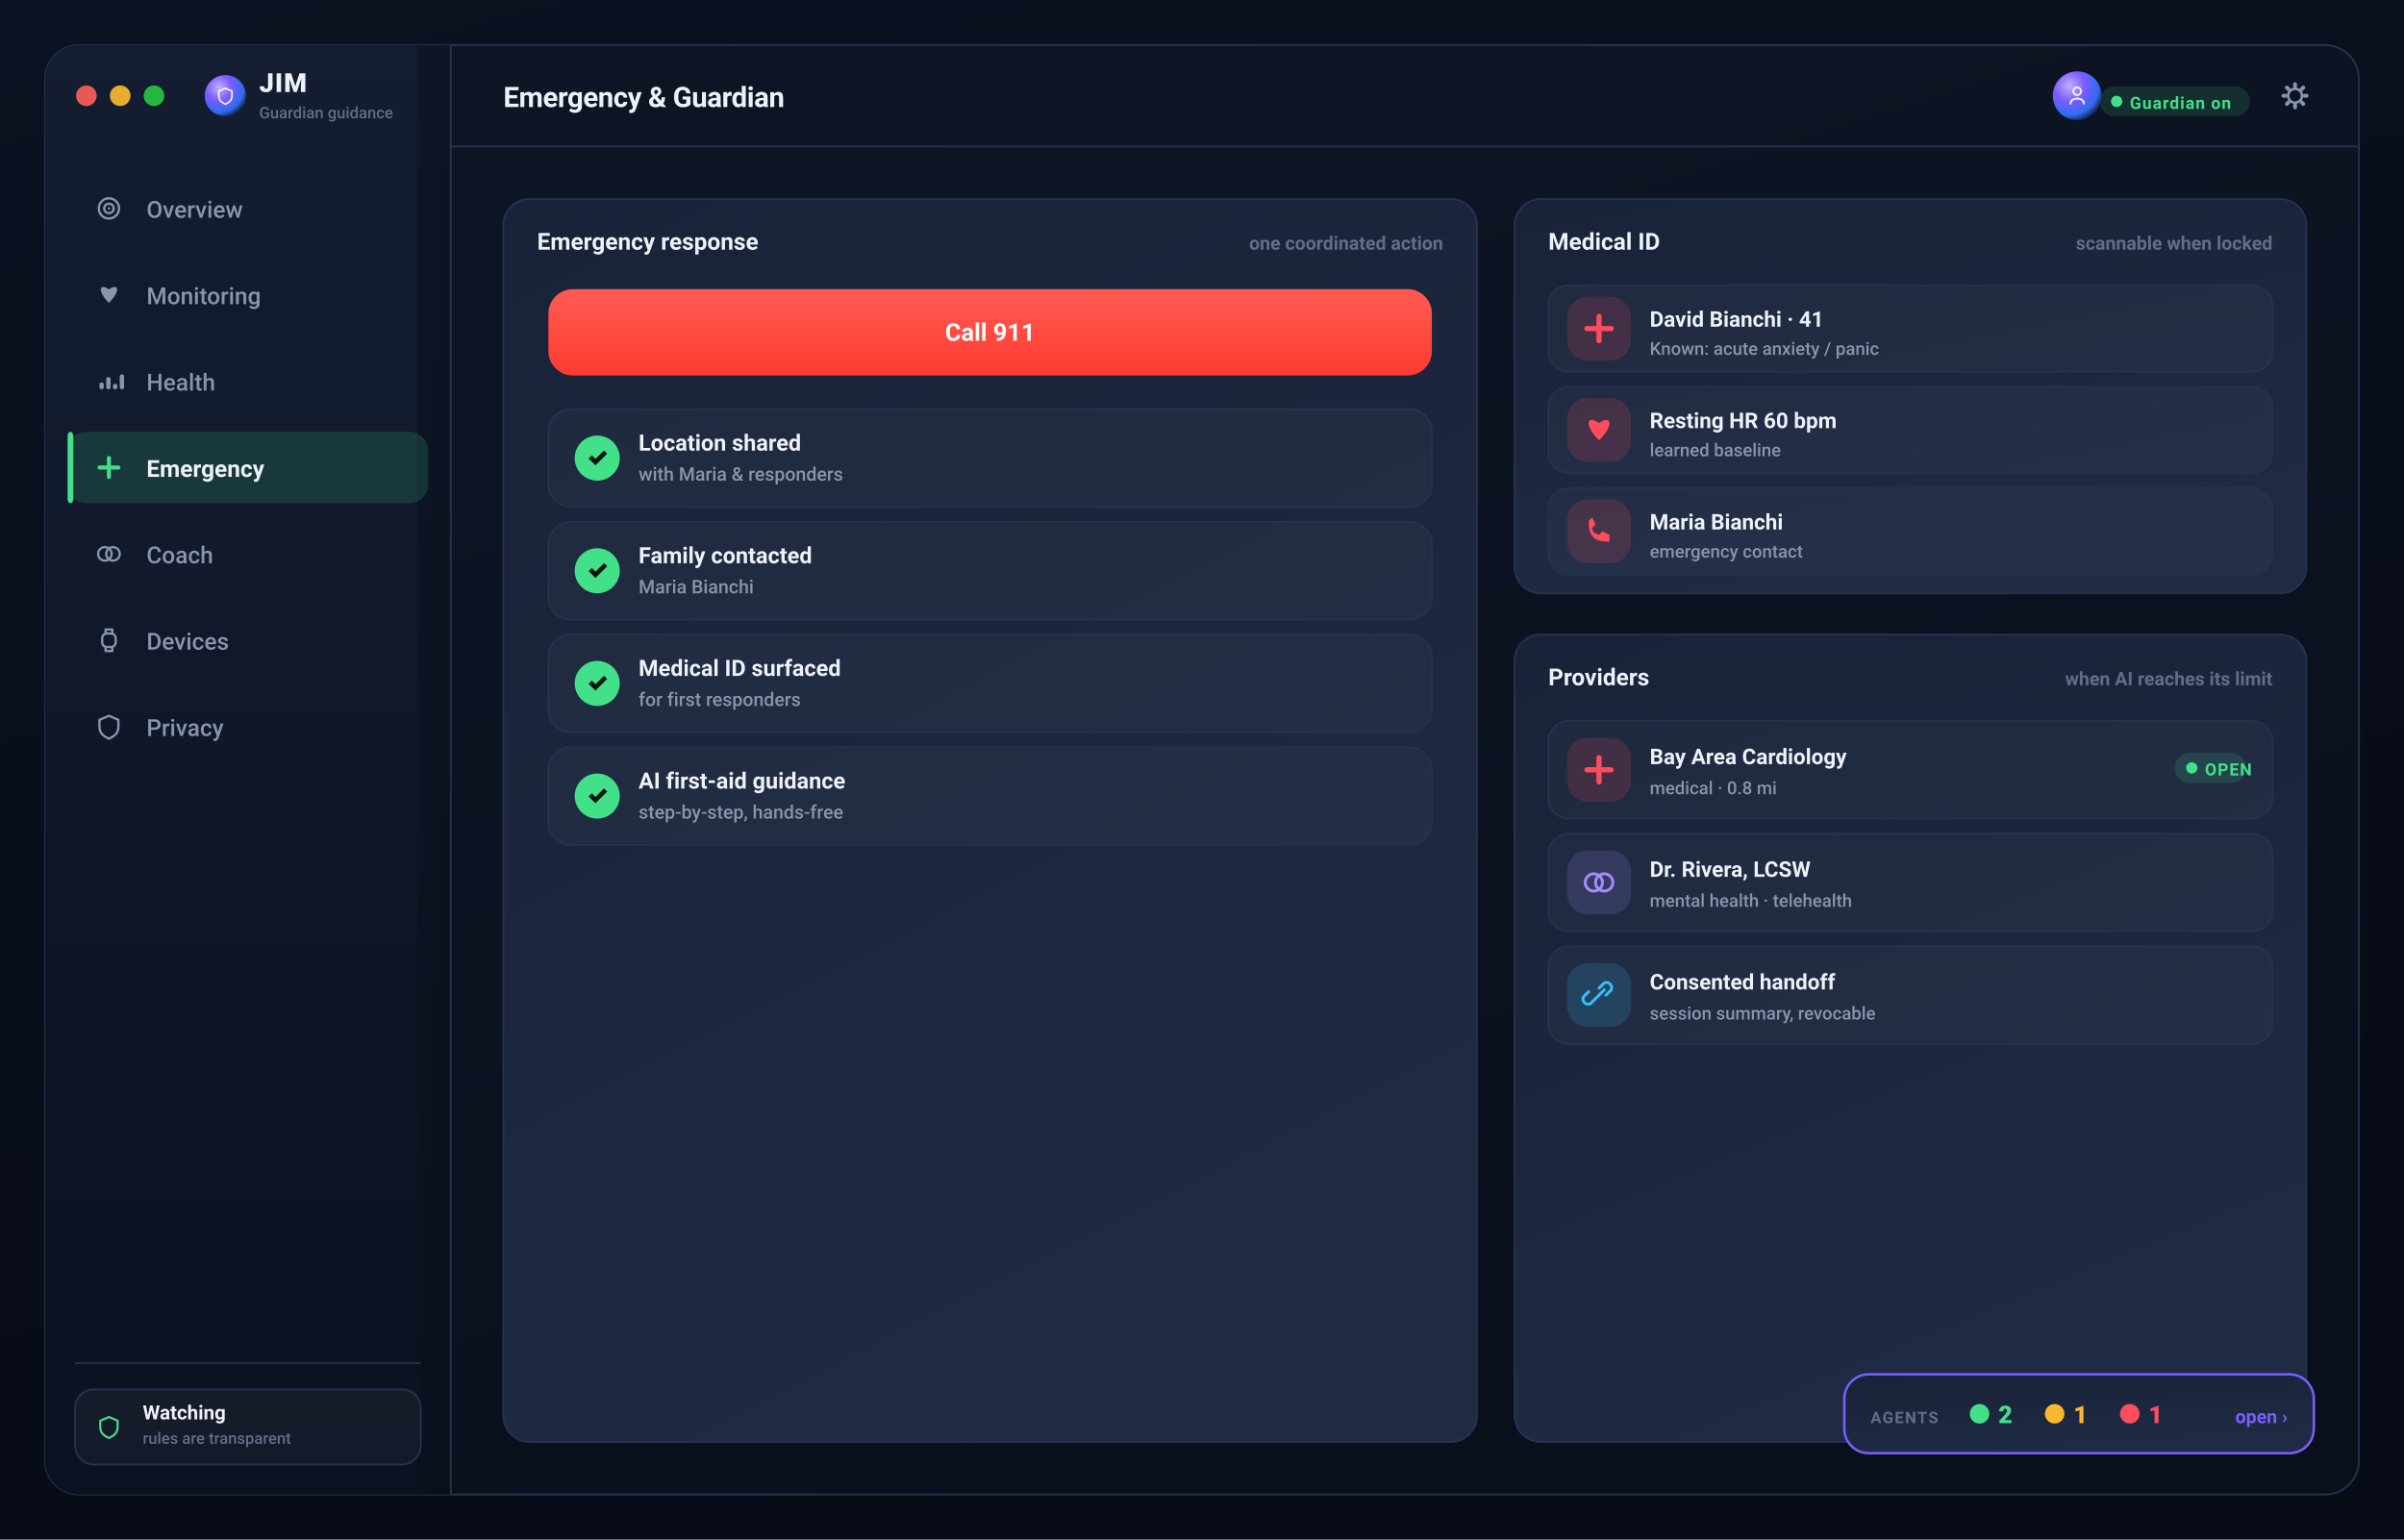
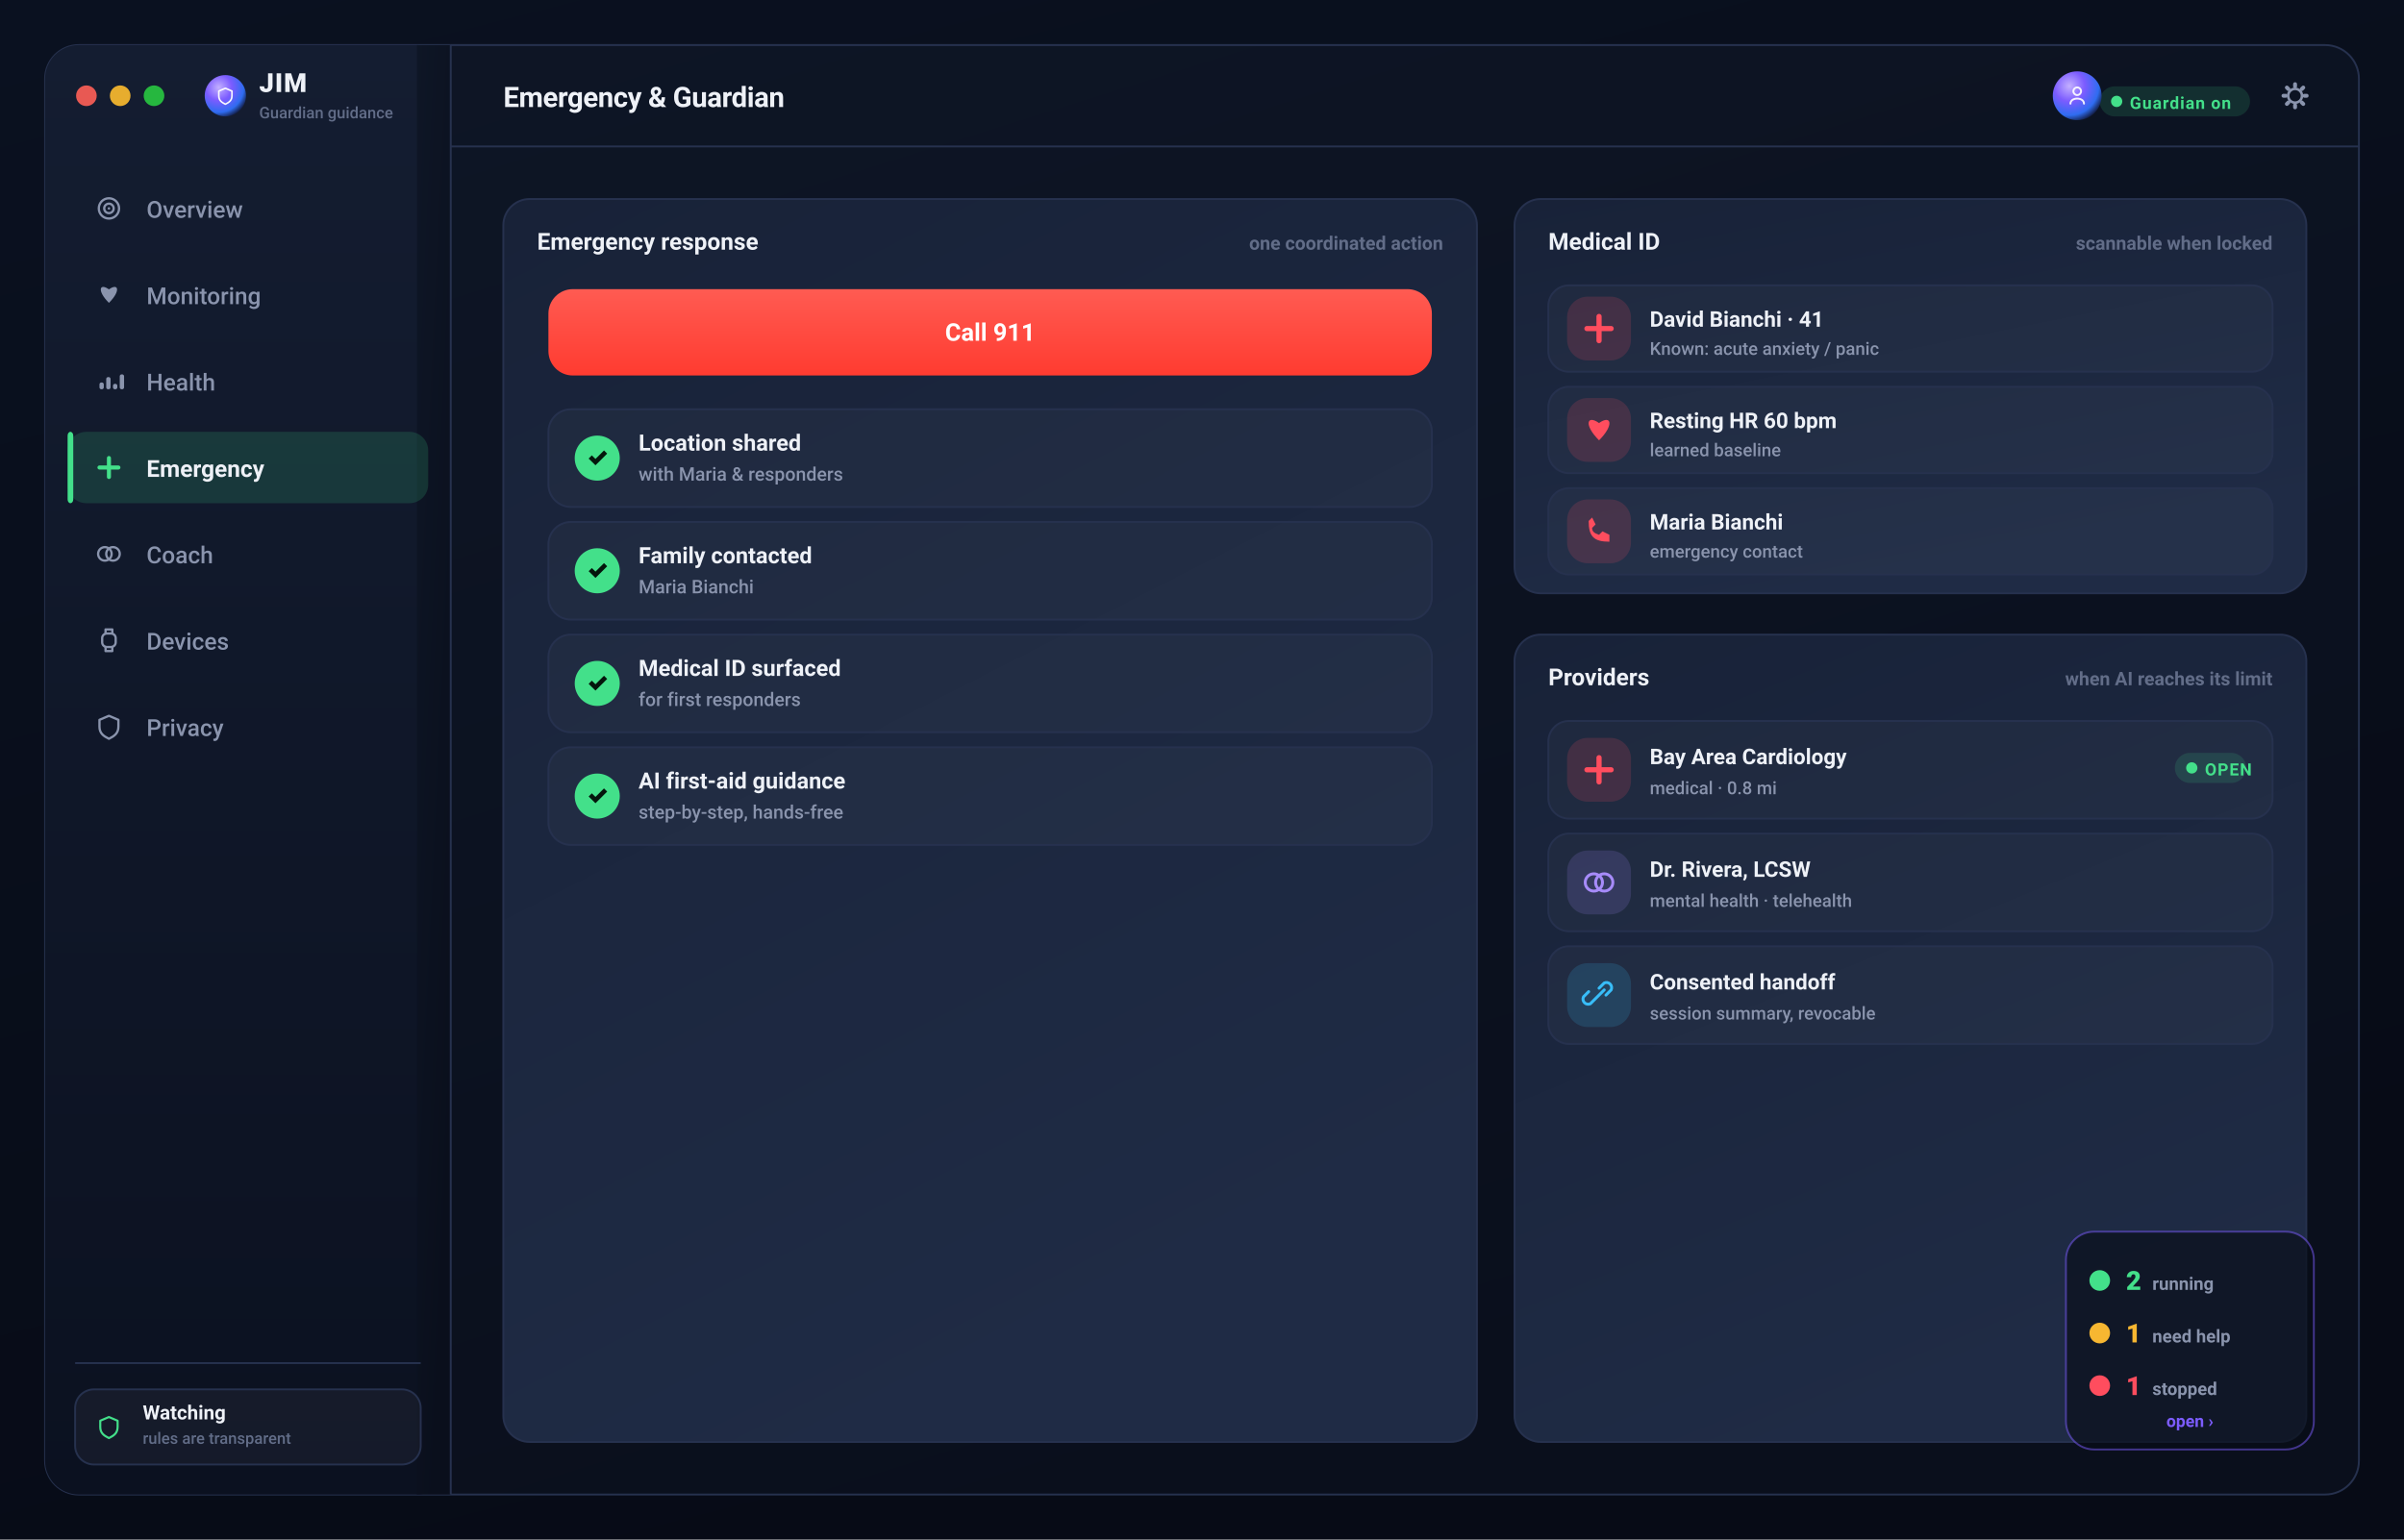
<svg xmlns="http://www.w3.org/2000/svg" width="1280" height="820" viewBox="0 0 1280 820" role="img" aria-label="Jim Mini — Emergency &amp; Guardian">
  <defs>
    <linearGradient id="gPage" x1="0" y1="0" x2="0.4" y2="1">
      <stop offset="0" stop-color="#0a1120" />
      <stop offset="1" stop-color="#070b16" />
    </linearGradient>
    <linearGradient id="gScr" x1="0" y1="0" x2="0.5" y2="1">
      <stop offset="0" stop-color="#0e1626" />
      <stop offset="1" stop-color="#0a0f1c" />
    </linearGradient>
    <linearGradient id="gSide" x1="0" y1="0" x2="0" y2="1">
      <stop offset="0" stop-color="#141d31" />
      <stop offset="1" stop-color="#0b1120" />
    </linearGradient>
    <linearGradient id="gCard" x1="0" y1="0" x2="0.4" y2="1">
      <stop offset="0" stop-color="#182238" />
      <stop offset="1" stop-color="#1f2b45" />
    </linearGradient>
    <linearGradient id="gBrand" x1="0" y1="0" x2="1" y2="0">
      <stop offset="0" stop-color="#7c5cff" />
      <stop offset="1" stop-color="#3aa0ff" />
    </linearGradient>
    <linearGradient id="gEmer" x1="0" y1="0" x2="0" y2="1">
      <stop offset="0" stop-color="#ff5b52" />
      <stop offset="1" stop-color="#ff3b30" />
    </linearGradient>
    <linearGradient id="mV" x1="0" y1="0" x2="1" y2="0">
      <stop offset="0" stop-color="#7c5cff" />
      <stop offset="1" stop-color="#3aa0ff" />
    </linearGradient>
    <linearGradient id="mG" x1="0" y1="0" x2="1" y2="0">
      <stop offset="0" stop-color="#2fd27a" />
      <stop offset="1" stop-color="#43e08a" />
    </linearGradient>
    <linearGradient id="mO" x1="0" y1="0" x2="1" y2="0">
      <stop offset="0" stop-color="#f7b731" />
      <stop offset="1" stop-color="#ff7a45" />
    </linearGradient>
    <radialGradient id="orb" cx="34%" cy="30%" r="75%">
      <stop offset="0" stop-color="#c3b0ff" />
      <stop offset="42%" stop-color="#7c5cff" />
      <stop offset="80%" stop-color="#2f6cf0" />
      <stop offset="100%" stop-color="#14204a" />
    </radialGradient>
  </defs>
  <rect x="0.0" y="0.0" width="1280.0" height="820.0" rx="0" fill="url(#gPage)" />
  <rect x="24" y="24" width="1232" height="772" rx="18" fill="url(#gScr)" stroke="#26314e" stroke-width="1" />
  <rect x="24.0" y="24.0" width="216.0" height="772.0" rx="18" fill="url(#gSide)" />
  <rect x="222.0" y="24.0" width="18.0" height="772.0" rx="0" fill="url(#gScr)" />
  <line x1="240" y1="24" x2="240" y2="796" stroke="#26314e" stroke-width="1" />
  <line x1="240" y1="78" x2="1256" y2="78" stroke="#26314e" stroke-width="1" />
  <circle cx="46" cy="51" r="5.5" fill="#ff5f57" opacity="0.9" />
  <circle cx="64" cy="51" r="5.5" fill="#febc2e" opacity="0.9" />
  <circle cx="82" cy="51" r="5.5" fill="#28c840" opacity="0.9" />
  <circle cx="120" cy="51" r="11" fill="url(#orb)" />
  <path d="M120 47.0 l3.5 1.5 v2.5 c0 2.5 -1.5 3.5 -3.5 4.5 c-2.0 -1.0 -3.5 -2.0 -3.5 -4.5 v-2.5 Z" fill="none" stroke="rgba(255,255,255,0.95)" stroke-width="0.85" stroke-linecap="round" stroke-linejoin="round" />
  <text x="138.0" y="49.0" font-family="-apple-system,BlinkMacSystemFont,'SF Pro Text','Segoe UI',Roboto,system-ui,sans-serif" font-size="14" font-weight="800" fill="#eef1f7" text-anchor="start" letter-spacing="0.5">JIM</text>
  <text x="138.0" y="63.0" font-family="-apple-system,BlinkMacSystemFont,'SF Pro Text','Segoe UI',Roboto,system-ui,sans-serif" font-size="8.5" font-weight="500" fill="#626d88" text-anchor="start">Guardian guidance</text>
  <text x="268.0" y="57.0" font-family="-apple-system,BlinkMacSystemFont,'SF Pro Text','Segoe UI',Roboto,system-ui,sans-serif" font-size="15" font-weight="700" fill="#eef1f7" text-anchor="start" letter-spacing="-0.2">Emergency &amp; Guardian</text>
  <rect x="1220.96" y="43.8" width="2.08" height="3.2" rx="1" transform="rotate(0 1222 51)" fill="#8a94ad" />
  <rect x="1220.96" y="43.8" width="2.08" height="3.2" rx="1" transform="rotate(45 1222 51)" fill="#8a94ad" />
  <rect x="1220.96" y="43.8" width="2.08" height="3.2" rx="1" transform="rotate(90 1222 51)" fill="#8a94ad" />
  <rect x="1220.96" y="43.8" width="2.08" height="3.2" rx="1" transform="rotate(135 1222 51)" fill="#8a94ad" />
  <rect x="1220.96" y="43.8" width="2.08" height="3.2" rx="1" transform="rotate(180 1222 51)" fill="#8a94ad" />
  <rect x="1220.96" y="43.8" width="2.08" height="3.2" rx="1" transform="rotate(225 1222 51)" fill="#8a94ad" />
  <rect x="1220.96" y="43.8" width="2.08" height="3.2" rx="1" transform="rotate(270 1222 51)" fill="#8a94ad" />
  <rect x="1220.96" y="43.8" width="2.08" height="3.2" rx="1" transform="rotate(315 1222 51)" fill="#8a94ad" />
  <circle cx="1222" cy="51" r="3.68" fill="none" stroke="#8a94ad" stroke-width="1.36" stroke-linecap="round" stroke-linejoin="round" />
  <rect x="1118.0" y="46.0" width="80.0" height="16.0" rx="8" fill="rgba(67,224,138,0.14)" />
  <circle cx="1127.0" cy="54" r="3" fill="#43e08a" />
  <text x="1134.0" y="58.0" font-family="-apple-system,BlinkMacSystemFont,'SF Pro Text','Segoe UI',Roboto,system-ui,sans-serif" font-size="9" font-weight="700" fill="#43e08a" text-anchor="start" letter-spacing="0.5">Guardian on</text>
  <circle cx="1106" cy="51" r="13" fill="url(#orb)" />
  <circle cx="1106" cy="48.6" r="2.04" fill="none" stroke="rgba(255,255,255,0.9)" stroke-width="1.02" stroke-linecap="round" stroke-linejoin="round" />
  <path d="M1102.4 55.2 c0 -3.6 7.2 -3.6 7.2 0" fill="none" stroke="rgba(255,255,255,0.9)" stroke-width="1.02" stroke-linecap="round" stroke-linejoin="round" />
  <circle cx="58" cy="111" r="5.4" fill="none" stroke="#8a94ad" stroke-width="1.22" stroke-linecap="round" stroke-linejoin="round" />
  <circle cx="58" cy="111" r="2.52" fill="none" stroke="#8a94ad" stroke-width="1.22" stroke-linecap="round" stroke-linejoin="round" />
  <circle cx="58" cy="111" r="0.648" fill="#8a94ad" />
  <text x="78.0" y="116.0" font-family="-apple-system,BlinkMacSystemFont,'SF Pro Text','Segoe UI',Roboto,system-ui,sans-serif" font-size="12.5" font-weight="500" fill="#8a94ad" text-anchor="start">Overview</text>
  <path d="M58 161.32 C51.52 154.84,52.96 150.52,58 154.12 C63.04 150.52,64.48 154.84,58 161.32 Z" fill="#8a94ad" />
  <text x="78.0" y="162.0" font-family="-apple-system,BlinkMacSystemFont,'SF Pro Text','Segoe UI',Roboto,system-ui,sans-serif" font-size="12.5" font-weight="500" fill="#8a94ad" text-anchor="start">Monitoring</text>
  <rect x="52.96" y="203.72" width="2.304" height="3.6" rx="1" fill="#8a94ad" />
  <rect x="56.56" y="200.84" width="2.304" height="6.48" rx="1" fill="#8a94ad" />
  <rect x="60.16" y="204.44" width="2.304" height="2.88" rx="1" fill="#8a94ad" />
  <rect x="63.76" y="199.4" width="2.304" height="7.92" rx="1" fill="#8a94ad" />
  <text x="78.0" y="208.0" font-family="-apple-system,BlinkMacSystemFont,'SF Pro Text','Segoe UI',Roboto,system-ui,sans-serif" font-size="12.5" font-weight="500" fill="#8a94ad" text-anchor="start">Health</text>
  <rect x="36.0" y="230.0" width="192.0" height="38.0" rx="10" fill="rgba(67,224,138,0.16)" />
  <rect x="36.0" y="230.0" width="3.0" height="38.0" rx="2" fill="#43e08a" />
  <path d="M58 243.96 v10.08 M52.96 249 h10.08" fill="none" stroke="#43e08a" stroke-width="2.16" stroke-linecap="round" />
  <text x="78.0" y="254.0" font-family="-apple-system,BlinkMacSystemFont,'SF Pro Text','Segoe UI',Roboto,system-ui,sans-serif" font-size="12.5" font-weight="650" fill="#eef1f7" text-anchor="start">Emergency</text>
  <circle cx="55.84" cy="295" r="3.6" fill="none" stroke="#8a94ad" stroke-width="1.22" stroke-linecap="round" stroke-linejoin="round" />
  <circle cx="60.16" cy="295" r="3.6" fill="none" stroke="#8a94ad" stroke-width="1.22" stroke-linecap="round" stroke-linejoin="round" />
  <text x="78.0" y="300.0" font-family="-apple-system,BlinkMacSystemFont,'SF Pro Text','Segoe UI',Roboto,system-ui,sans-serif" font-size="12.5" font-weight="500" fill="#8a94ad" text-anchor="start">Coach</text>
  <rect x="54.4" y="337.4" width="7.2" height="7.2" rx="2.5" fill="none" stroke="#8a94ad" stroke-width="1.22" stroke-linecap="round" stroke-linejoin="round" />
  <path d="M56.2 337.4 v-2.16 h3.6 v2.16 M56.2 344.6 v2.16 h3.6 v-2.16" fill="none" stroke="#8a94ad" stroke-width="1.22" stroke-linecap="round" stroke-linejoin="round" />
  <text x="78.0" y="346.0" font-family="-apple-system,BlinkMacSystemFont,'SF Pro Text','Segoe UI',Roboto,system-ui,sans-serif" font-size="12.5" font-weight="500" fill="#8a94ad" text-anchor="start">Devices</text>
  <path d="M58 381.24 l5.04 2.16 v3.6 c0 3.6 -2.16 5.04 -5.04 6.48 c-2.88 -1.44 -5.04 -2.88 -5.04 -6.48 v-3.6 Z" fill="none" stroke="#8a94ad" stroke-width="1.22" stroke-linecap="round" stroke-linejoin="round" />
  <text x="78.0" y="392.0" font-family="-apple-system,BlinkMacSystemFont,'SF Pro Text','Segoe UI',Roboto,system-ui,sans-serif" font-size="12.5" font-weight="500" fill="#8a94ad" text-anchor="start">Privacy</text>
  <line x1="40" y1="726" x2="224" y2="726" stroke="#26314e" stroke-width="1" />
  <rect x="40.0" y="740.0" width="184.0" height="40.0" rx="10" fill="rgba(255,255,255,0.04)" stroke="#26314e" stroke-width="1" />
  <path d="M58 754.72 l4.62 1.98 v3.3 c0 3.3 -1.98 4.62 -4.62 5.94 c-2.64 -1.32 -4.62 -2.64 -4.62 -5.94 v-3.3 Z" fill="none" stroke="#43e08a" stroke-width="1.12" stroke-linecap="round" stroke-linejoin="round" />
  <text x="76.0" y="756.0" font-family="-apple-system,BlinkMacSystemFont,'SF Pro Text','Segoe UI',Roboto,system-ui,sans-serif" font-size="10.5" font-weight="650" fill="#eef1f7" text-anchor="start">Watching</text>
  <text x="76.0" y="769.0" font-family="-apple-system,BlinkMacSystemFont,'SF Pro Text','Segoe UI',Roboto,system-ui,sans-serif" font-size="8.5" font-weight="500" fill="#626d88" text-anchor="start">rules are transparent</text>
  <rect x="268.0" y="106.0" width="518.4" height="662.0" rx="14" fill="url(#gCard)" stroke="#26314e" stroke-width="1" />
  <text x="286.0" y="133.0" font-family="-apple-system,BlinkMacSystemFont,'SF Pro Text','Segoe UI',Roboto,system-ui,sans-serif" font-size="12.5" font-weight="700" fill="#eef1f7" text-anchor="start">Emergency response</text>
  <text x="768.4" y="133.0" font-family="-apple-system,BlinkMacSystemFont,'SF Pro Text','Segoe UI',Roboto,system-ui,sans-serif" font-size="10" font-weight="600" fill="#626d88" text-anchor="end">one coordinated action</text>
  <rect x="292.0" y="154.0" width="470.4" height="46.0" rx="13" fill="url(#gEmer)" />
  <text x="527.2" y="181.5" font-family="-apple-system,BlinkMacSystemFont,'SF Pro Text','Segoe UI',Roboto,system-ui,sans-serif" font-size="13" font-weight="700" fill="#fff" text-anchor="middle">Call 911</text>
  <rect x="292.0" y="218.0" width="470.4" height="52.0" rx="12" fill="rgba(255,255,255,0.03)" stroke="#26314e" stroke-width="1" />
  <circle cx="318" cy="244" r="12" fill="#43e08a" />
  <text x="318.0" y="248.0" font-family="-apple-system,BlinkMacSystemFont,'SF Pro Text','Segoe UI',Roboto,system-ui,sans-serif" font-size="13" font-weight="900" fill="#04160c" text-anchor="middle">✓</text>
  <text x="340.0" y="240.0" font-family="-apple-system,BlinkMacSystemFont,'SF Pro Text','Segoe UI',Roboto,system-ui,sans-serif" font-size="12" font-weight="650" fill="#eef1f7" text-anchor="start">Location shared</text>
  <text x="340.0" y="256.0" font-family="-apple-system,BlinkMacSystemFont,'SF Pro Text','Segoe UI',Roboto,system-ui,sans-serif" font-size="10" font-weight="500" fill="#8a94ad" text-anchor="start">with Maria &amp; responders</text>
  <rect x="292.0" y="278.0" width="470.4" height="52.0" rx="12" fill="rgba(255,255,255,0.03)" stroke="#26314e" stroke-width="1" />
  <circle cx="318" cy="304" r="12" fill="#43e08a" />
  <text x="318.0" y="308.0" font-family="-apple-system,BlinkMacSystemFont,'SF Pro Text','Segoe UI',Roboto,system-ui,sans-serif" font-size="13" font-weight="900" fill="#04160c" text-anchor="middle">✓</text>
  <text x="340.0" y="300.0" font-family="-apple-system,BlinkMacSystemFont,'SF Pro Text','Segoe UI',Roboto,system-ui,sans-serif" font-size="12" font-weight="650" fill="#eef1f7" text-anchor="start">Family contacted</text>
  <text x="340.0" y="316.0" font-family="-apple-system,BlinkMacSystemFont,'SF Pro Text','Segoe UI',Roboto,system-ui,sans-serif" font-size="10" font-weight="500" fill="#8a94ad" text-anchor="start">Maria Bianchi</text>
  <rect x="292.0" y="338.0" width="470.4" height="52.0" rx="12" fill="rgba(255,255,255,0.03)" stroke="#26314e" stroke-width="1" />
  <circle cx="318" cy="364" r="12" fill="#43e08a" />
  <text x="318.0" y="368.0" font-family="-apple-system,BlinkMacSystemFont,'SF Pro Text','Segoe UI',Roboto,system-ui,sans-serif" font-size="13" font-weight="900" fill="#04160c" text-anchor="middle">✓</text>
  <text x="340.0" y="360.0" font-family="-apple-system,BlinkMacSystemFont,'SF Pro Text','Segoe UI',Roboto,system-ui,sans-serif" font-size="12" font-weight="650" fill="#eef1f7" text-anchor="start">Medical ID surfaced</text>
  <text x="340.0" y="376.0" font-family="-apple-system,BlinkMacSystemFont,'SF Pro Text','Segoe UI',Roboto,system-ui,sans-serif" font-size="10" font-weight="500" fill="#8a94ad" text-anchor="start">for first responders</text>
  <rect x="292.0" y="398.0" width="470.4" height="52.0" rx="12" fill="rgba(255,255,255,0.03)" stroke="#26314e" stroke-width="1" />
  <circle cx="318" cy="424" r="12" fill="#43e08a" />
  <text x="318.0" y="428.0" font-family="-apple-system,BlinkMacSystemFont,'SF Pro Text','Segoe UI',Roboto,system-ui,sans-serif" font-size="13" font-weight="900" fill="#04160c" text-anchor="middle">✓</text>
  <text x="340.0" y="420.0" font-family="-apple-system,BlinkMacSystemFont,'SF Pro Text','Segoe UI',Roboto,system-ui,sans-serif" font-size="12" font-weight="650" fill="#eef1f7" text-anchor="start">AI first-aid guidance</text>
  <text x="340.0" y="436.0" font-family="-apple-system,BlinkMacSystemFont,'SF Pro Text','Segoe UI',Roboto,system-ui,sans-serif" font-size="10" font-weight="500" fill="#8a94ad" text-anchor="start">step-by-step, hands-free</text>
  <rect x="806.4" y="106.0" width="421.6" height="210.0" rx="14" fill="url(#gCard)" stroke="#26314e" stroke-width="1" />
  <text x="824.4" y="133.0" font-family="-apple-system,BlinkMacSystemFont,'SF Pro Text','Segoe UI',Roboto,system-ui,sans-serif" font-size="12.5" font-weight="700" fill="#eef1f7" text-anchor="start">Medical ID</text>
  <text x="1210.0" y="133.0" font-family="-apple-system,BlinkMacSystemFont,'SF Pro Text','Segoe UI',Roboto,system-ui,sans-serif" font-size="10" font-weight="600" fill="#626d88" text-anchor="end">scannable when locked</text>
  <rect x="824.4" y="152.0" width="385.6" height="46.0" rx="11" fill="rgba(255,255,255,0.03)" stroke="#26314e" stroke-width="1" />
  <rect x="824.4" y="206.0" width="385.6" height="46.0" rx="11" fill="rgba(255,255,255,0.03)" stroke="#26314e" stroke-width="1" />
  <rect x="824.4" y="260.0" width="385.6" height="46.0" rx="11" fill="rgba(255,255,255,0.03)" stroke="#26314e" stroke-width="1" />
  <rect x="834.4" y="158.0" width="34.0" height="34.0" rx="11" fill="rgba(255,77,94,0.16)" />
  <path d="M851.4 168.56 v12.88 M844.96 175 h12.88" fill="none" stroke="#ff4d5e" stroke-width="2.76" stroke-linecap="round" />
  <text x="878.4" y="174.0" font-family="-apple-system,BlinkMacSystemFont,'SF Pro Text','Segoe UI',Roboto,system-ui,sans-serif" font-size="11.5" font-weight="650" fill="#eef1f7" text-anchor="start">David Bianchi · 41</text>
  <text x="878.4" y="189.0" font-family="-apple-system,BlinkMacSystemFont,'SF Pro Text','Segoe UI',Roboto,system-ui,sans-serif" font-size="9.5" font-weight="500" fill="#8a94ad" text-anchor="start">Known: acute anxiety / panic</text>
  <rect x="834.4" y="212.0" width="34.0" height="34.0" rx="11" fill="rgba(255,77,94,0.16)" />
  <path d="M851.4 234.52 C843.12 226.24,844.96 220.72,851.4 225.32 C857.84 220.72,859.68 226.24,851.4 234.52 Z" fill="#ff4d5e" />
  <text x="878.4" y="228.0" font-family="-apple-system,BlinkMacSystemFont,'SF Pro Text','Segoe UI',Roboto,system-ui,sans-serif" font-size="11.5" font-weight="650" fill="#eef1f7" text-anchor="start">Resting HR 60 bpm</text>
  <text x="878.4" y="243.0" font-family="-apple-system,BlinkMacSystemFont,'SF Pro Text','Segoe UI',Roboto,system-ui,sans-serif" font-size="9.5" font-weight="500" fill="#8a94ad" text-anchor="start">learned baseline</text>
  <rect x="834.4" y="266.0" width="34.0" height="34.0" rx="11" fill="rgba(255,77,94,0.16)" />
  <path d="M845.88 277.48 c0 8.28 2.76 11.04 11.04 11.04 l0.0 -3.68 l-3.68 -1.84 l-1.84 1.84 c-2.76 -0.92 -3.68 -1.84 -3.68 -3.68 l1.84 -1.84 l-1.84 -3.68 Z" fill="#ff4d5e" />
  <text x="878.4" y="282.0" font-family="-apple-system,BlinkMacSystemFont,'SF Pro Text','Segoe UI',Roboto,system-ui,sans-serif" font-size="11.5" font-weight="650" fill="#eef1f7" text-anchor="start">Maria Bianchi</text>
  <text x="878.4" y="297.0" font-family="-apple-system,BlinkMacSystemFont,'SF Pro Text','Segoe UI',Roboto,system-ui,sans-serif" font-size="9.5" font-weight="500" fill="#8a94ad" text-anchor="start">emergency contact</text>
  <rect x="806.4" y="338.0" width="421.6" height="430.0" rx="14" fill="url(#gCard)" stroke="#26314e" stroke-width="1" />
  <text x="824.4" y="365.0" font-family="-apple-system,BlinkMacSystemFont,'SF Pro Text','Segoe UI',Roboto,system-ui,sans-serif" font-size="12.5" font-weight="700" fill="#eef1f7" text-anchor="start">Providers</text>
  <text x="1210.0" y="365.0" font-family="-apple-system,BlinkMacSystemFont,'SF Pro Text','Segoe UI',Roboto,system-ui,sans-serif" font-size="10" font-weight="600" fill="#626d88" text-anchor="end">when AI reaches its limit</text>
  <rect x="824.4" y="384.0" width="385.6" height="52.0" rx="11" fill="rgba(255,255,255,0.03)" stroke="#26314e" stroke-width="1" />
  <rect x="834.4" y="393.0" width="34.0" height="34.0" rx="11" fill="rgba(255,77,94,0.16)" />
  <path d="M851.4 403.56 v12.88 M844.96 410 h12.88" fill="none" stroke="#ff4d5e" stroke-width="2.76" stroke-linecap="round" />
  <text x="878.4" y="407.0" font-family="-apple-system,BlinkMacSystemFont,'SF Pro Text','Segoe UI',Roboto,system-ui,sans-serif" font-size="11.5" font-weight="650" fill="#eef1f7" text-anchor="start">Bay Area Cardiology</text>
  <text x="878.4" y="423.0" font-family="-apple-system,BlinkMacSystemFont,'SF Pro Text','Segoe UI',Roboto,system-ui,sans-serif" font-size="9.5" font-weight="500" fill="#8a94ad" text-anchor="start">medical · 0.8 mi</text>
  <rect x="1158.0" y="401.0" width="38.0" height="16.0" rx="8" fill="rgba(67,224,138,0.14)" />
  <circle cx="1167.0" cy="409" r="3" fill="#43e08a" />
  <text x="1174.0" y="413.0" font-family="-apple-system,BlinkMacSystemFont,'SF Pro Text','Segoe UI',Roboto,system-ui,sans-serif" font-size="9" font-weight="700" fill="#43e08a" text-anchor="start" letter-spacing="0.5">OPEN</text>
  <rect x="824.4" y="444.0" width="385.6" height="52.0" rx="11" fill="rgba(255,255,255,0.03)" stroke="#26314e" stroke-width="1" />
  <rect x="834.4" y="453.0" width="34.0" height="34.0" rx="11" fill="rgba(167,139,250,0.16)" />
  <circle cx="848.64" cy="470" r="4.6" fill="none" stroke="#a78bfa" stroke-width="1.56" stroke-linecap="round" stroke-linejoin="round" />
  <circle cx="854.16" cy="470" r="4.6" fill="none" stroke="#a78bfa" stroke-width="1.56" stroke-linecap="round" stroke-linejoin="round" />
  <text x="878.4" y="467.0" font-family="-apple-system,BlinkMacSystemFont,'SF Pro Text','Segoe UI',Roboto,system-ui,sans-serif" font-size="11.5" font-weight="650" fill="#eef1f7" text-anchor="start">Dr. Rivera, LCSW</text>
  <text x="878.4" y="483.0" font-family="-apple-system,BlinkMacSystemFont,'SF Pro Text','Segoe UI',Roboto,system-ui,sans-serif" font-size="9.5" font-weight="500" fill="#8a94ad" text-anchor="start">mental health · telehealth</text>
  <rect x="824.4" y="504.0" width="385.6" height="52.0" rx="11" fill="rgba(255,255,255,0.03)" stroke="#26314e" stroke-width="1" />
  <rect x="834.4" y="513.0" width="34.0" height="34.0" rx="11" fill="rgba(56,189,248,0.16)" />
  <path d="M849.56 531.84 l-2.76 2.76 a2.76 2.76 0 0 1 -3.68 -3.68 l2.76 -2.76 m5.52 -1.84 l2.76 -2.76 a2.76 2.76 0 0 1 3.68 3.68 l-2.76 2.76 M848.64 532.76 l5.52 -5.52" fill="none" stroke="#38bdf8" stroke-width="1.56" stroke-linecap="round" stroke-linejoin="round" />
  <text x="878.4" y="527.0" font-family="-apple-system,BlinkMacSystemFont,'SF Pro Text','Segoe UI',Roboto,system-ui,sans-serif" font-size="11.5" font-weight="650" fill="#eef1f7" text-anchor="start">Consented handoff</text>
  <text x="878.4" y="543.0" font-family="-apple-system,BlinkMacSystemFont,'SF Pro Text','Segoe UI',Roboto,system-ui,sans-serif" font-size="9.5" font-weight="500" fill="#8a94ad" text-anchor="start">session summary, revocable</text>
-   <rect x="982.0" y="732.0" width="250.0" height="42.0" rx="13" fill="url(#gCard)" stroke="#7c5cff" stroke-width="1.3" />
-   <text x="996.0" y="758.0" font-family="-apple-system,BlinkMacSystemFont,'SF Pro Text','Segoe UI',Roboto,system-ui,sans-serif" font-size="8.5" font-weight="700" fill="#626d88" text-anchor="start" letter-spacing="0.7">AGENTS</text>
-   <circle cx="1054" cy="753" r="5.2" fill="#43e08a" />
-   <text x="1064.0" y="758.0" font-family="-apple-system,BlinkMacSystemFont,'SF Pro Text','Segoe UI',Roboto,system-ui,sans-serif" font-size="13" font-weight="800" fill="#43e08a" text-anchor="start">2</text>
-   <circle cx="1094" cy="753" r="5.2" fill="#f7b731" />
-   <text x="1104.0" y="758.0" font-family="-apple-system,BlinkMacSystemFont,'SF Pro Text','Segoe UI',Roboto,system-ui,sans-serif" font-size="13" font-weight="800" fill="#f7b731" text-anchor="start">1</text>
-   <circle cx="1134" cy="753" r="5.2" fill="#ff4d5e" />
-   <text x="1144.0" y="758.0" font-family="-apple-system,BlinkMacSystemFont,'SF Pro Text','Segoe UI',Roboto,system-ui,sans-serif" font-size="13" font-weight="800" fill="#ff4d5e" text-anchor="start">1</text>
-   <text x="1218.0" y="758.0" font-family="-apple-system,BlinkMacSystemFont,'SF Pro Text','Segoe UI',Roboto,system-ui,sans-serif" font-size="10" font-weight="700" fill="#7c5cff" text-anchor="end">open ›</text>
+   <rect x="1100.0" y="656.0" width="132.0" height="116.0" rx="15" fill="rgba(8,12,22,0.62)" stroke="rgba(124,92,255,0.5)" stroke-width="1" />
+   <circle cx="1118" cy="682" r="5.5" fill="#43e08a" />
+   <text x="1132.0" y="687.0" font-family="-apple-system,BlinkMacSystemFont,'SF Pro Text','Segoe UI',Roboto,system-ui,sans-serif" font-size="14" font-weight="800" fill="#43e08a" text-anchor="start">2</text>
+   <text x="1146.0" y="687.0" font-family="-apple-system,BlinkMacSystemFont,'SF Pro Text','Segoe UI',Roboto,system-ui,sans-serif" font-size="9.5" font-weight="600" fill="#8a94ad" text-anchor="start">running</text>
+   <circle cx="1118" cy="710" r="5.5" fill="#f7b731" />
+   <text x="1132.0" y="715.0" font-family="-apple-system,BlinkMacSystemFont,'SF Pro Text','Segoe UI',Roboto,system-ui,sans-serif" font-size="14" font-weight="800" fill="#f7b731" text-anchor="start">1</text>
+   <text x="1146.0" y="715.0" font-family="-apple-system,BlinkMacSystemFont,'SF Pro Text','Segoe UI',Roboto,system-ui,sans-serif" font-size="9.5" font-weight="600" fill="#8a94ad" text-anchor="start">need help</text>
+   <circle cx="1118" cy="738" r="5.5" fill="#ff4d5e" />
+   <text x="1132.0" y="743.0" font-family="-apple-system,BlinkMacSystemFont,'SF Pro Text','Segoe UI',Roboto,system-ui,sans-serif" font-size="14" font-weight="800" fill="#ff4d5e" text-anchor="start">1</text>
+   <text x="1146.0" y="743.0" font-family="-apple-system,BlinkMacSystemFont,'SF Pro Text','Segoe UI',Roboto,system-ui,sans-serif" font-size="9.5" font-weight="600" fill="#8a94ad" text-anchor="start">stopped</text>
+   <text x="1166.0" y="760.0" font-family="-apple-system,BlinkMacSystemFont,'SF Pro Text','Segoe UI',Roboto,system-ui,sans-serif" font-size="9" font-weight="700" fill="#7c5cff" text-anchor="middle">open ›</text>
</svg>
